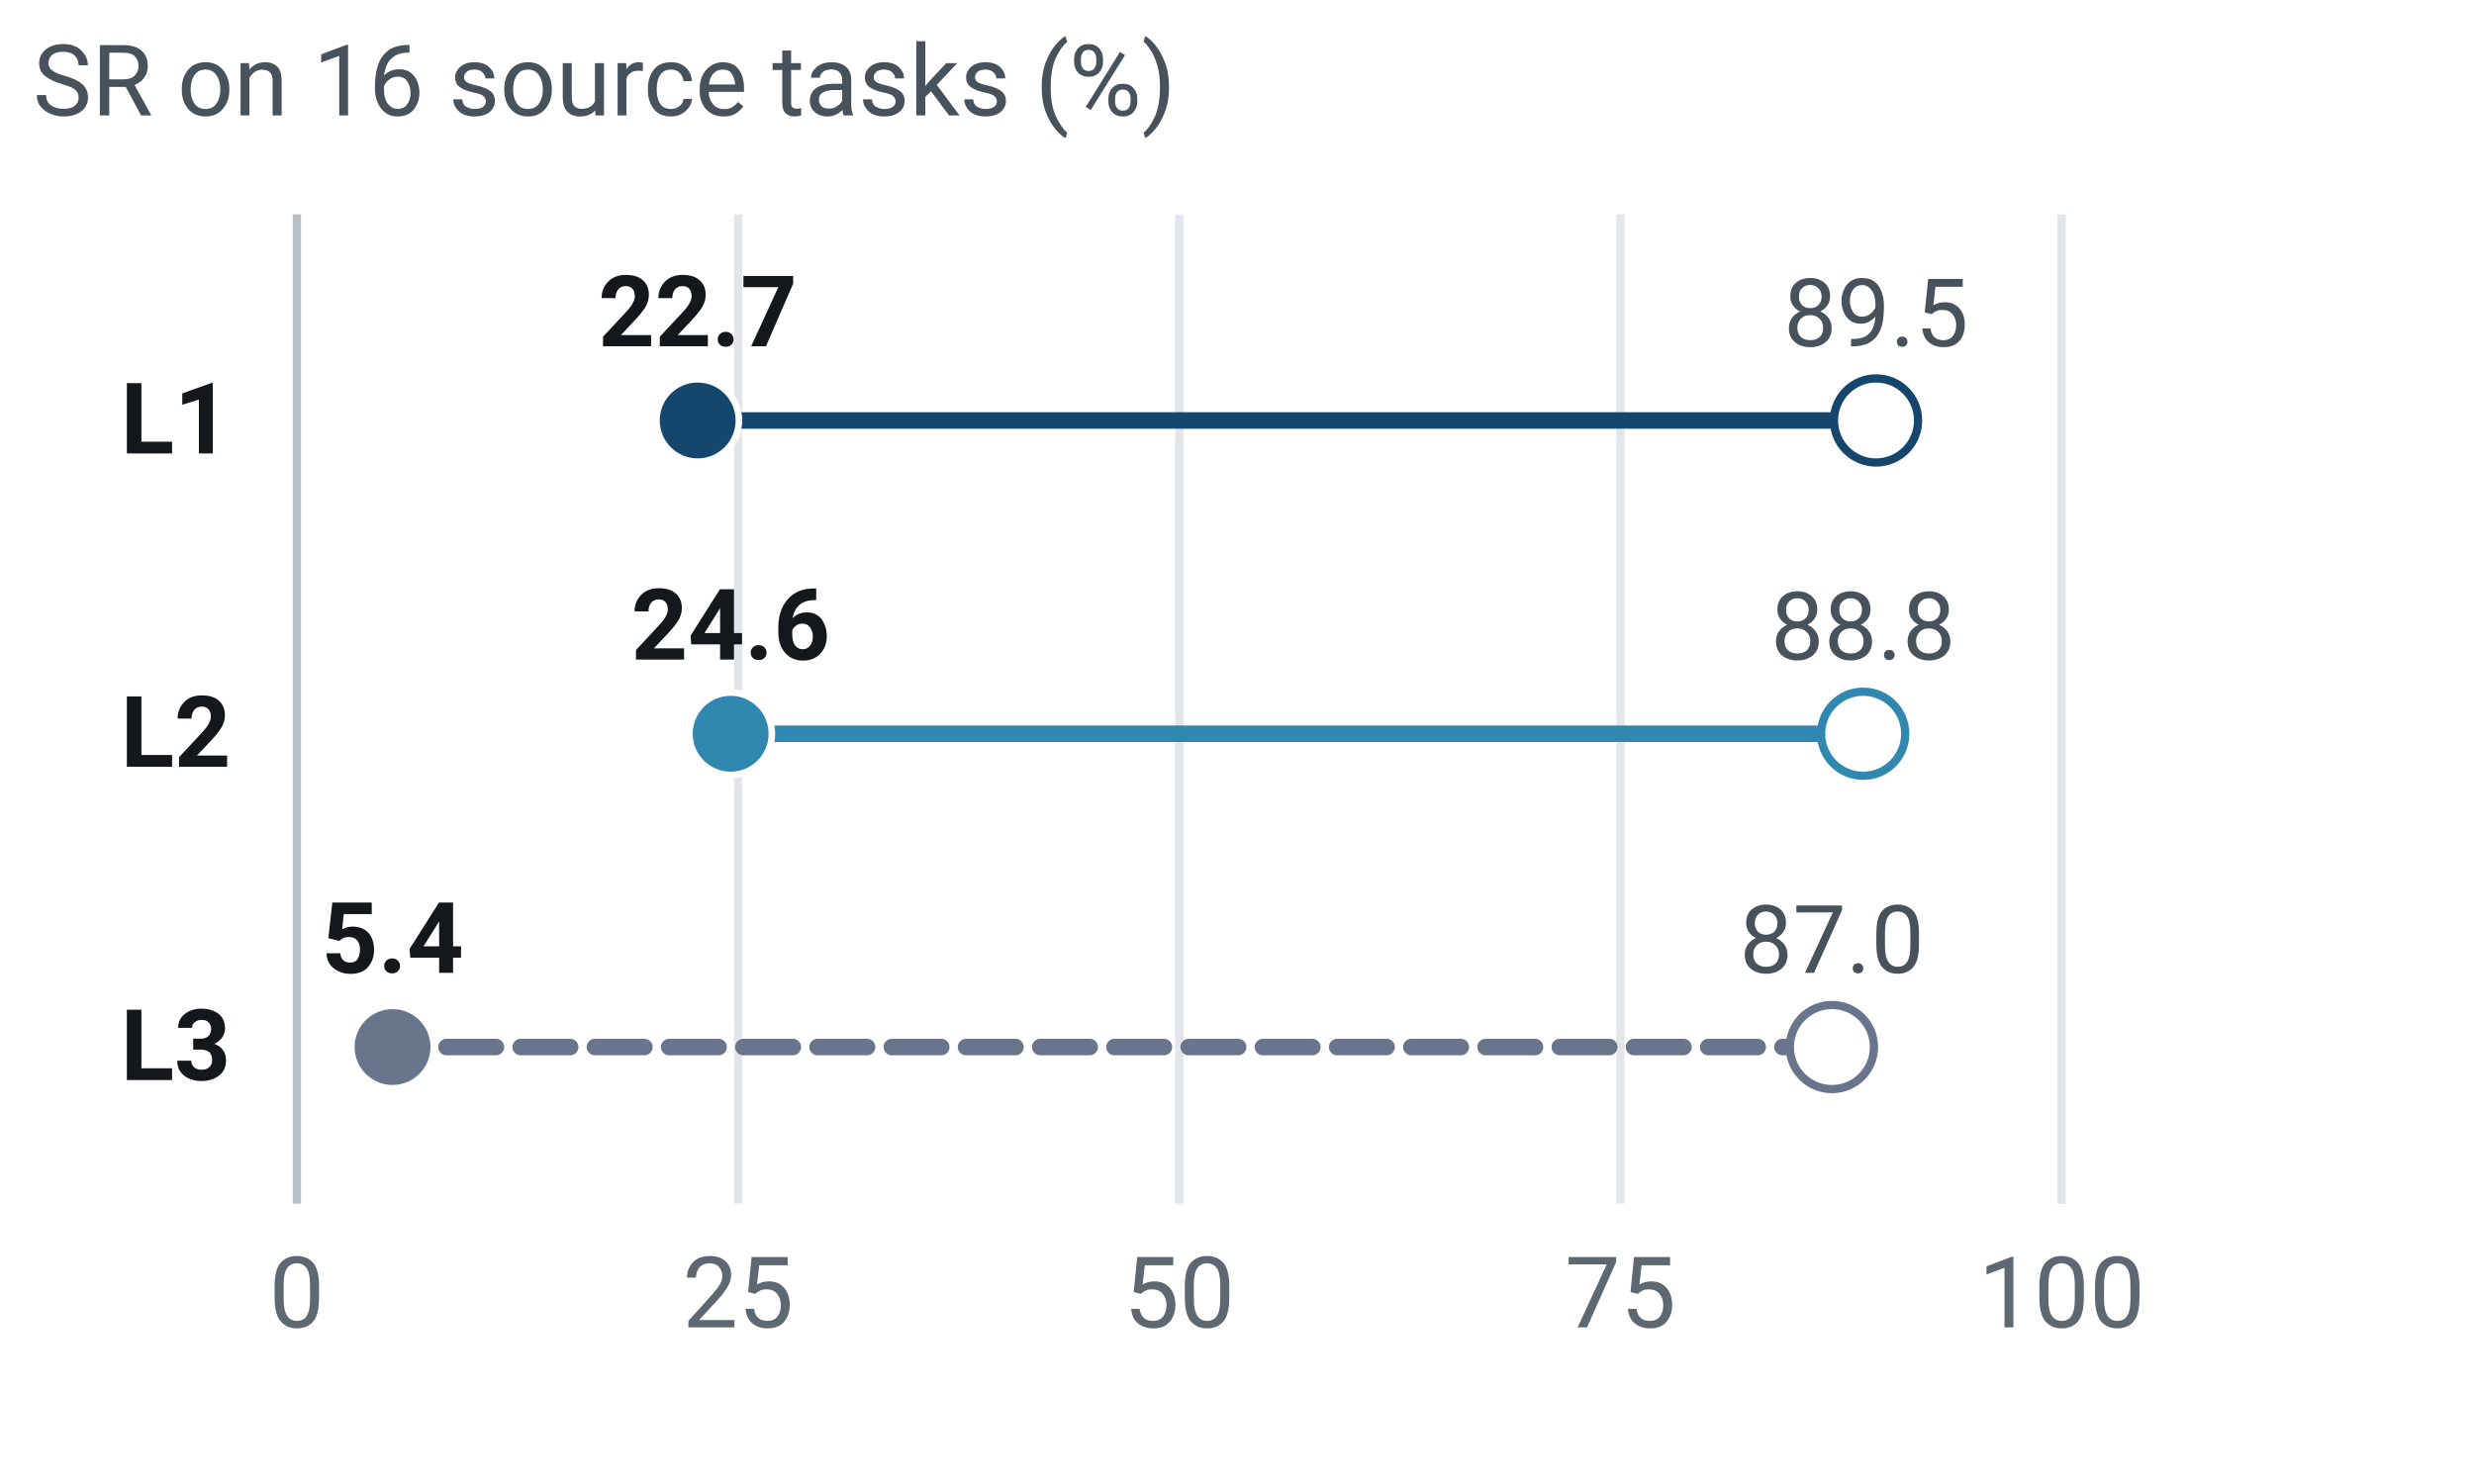
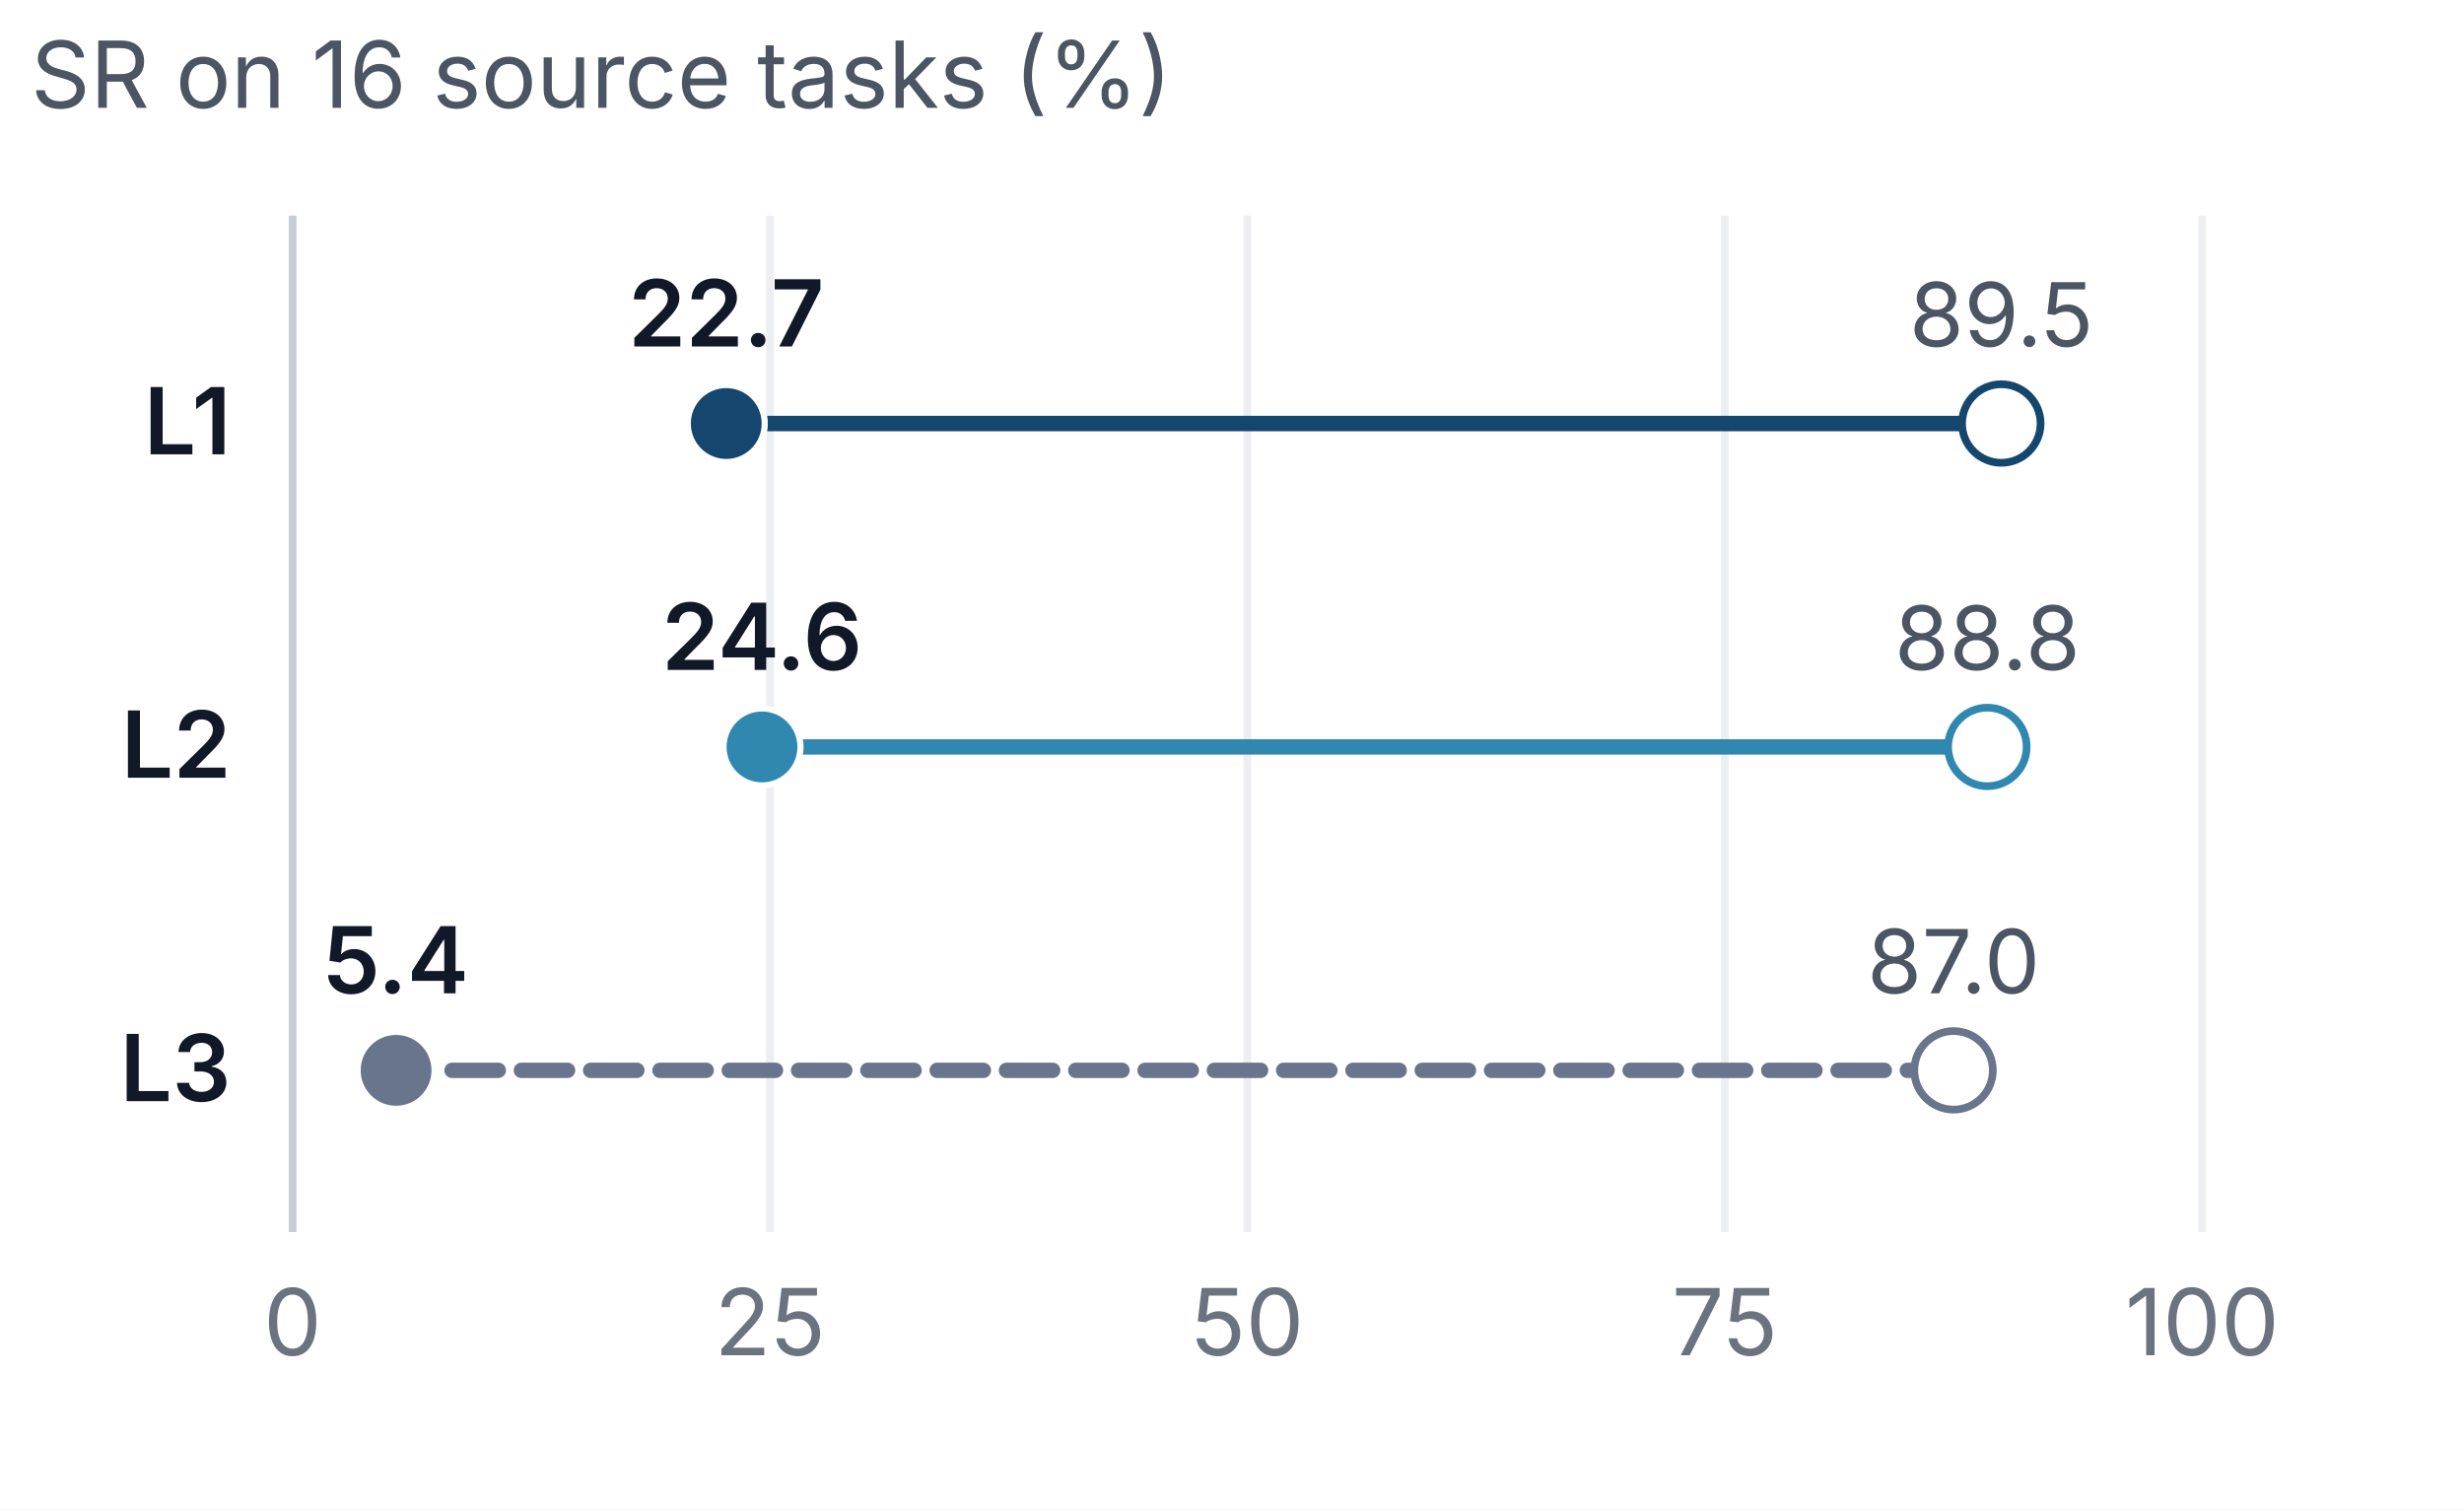
- <svg xmlns="http://www.w3.org/2000/svg" viewBox="0 0 300 180" width="300" height="180" class="chart" role="img" aria-label="Source-task success rate of pretrained editors before and after single-task adaptation without source replay, by recipe." data-chart="adapt_source">
-   <style>text{font-family:system-ui,-apple-system,'Segoe UI',Roboto,sans-serif;font-size:12px;fill:#5d6872}.tl{fill:#47525c}.dl{fill:#14181c;font-weight:600}.dl2{fill:#47525c;font-size:11.5px}.ink{fill:#14181c}.in{font-size:11.5px;font-weight:600}.on-rescue,.on-harm,.on-kept{fill:#fff}.on-fail{fill:#14181c}.grid{stroke:#e2e6ea;stroke-width:1}.grid.zero,.axis{stroke:#b7bfc7;stroke-width:1}.ref{stroke:#8c939a;stroke-width:1;stroke-dasharray:3 3}.band{fill:#8c939a;fill-opacity:.26}.region{fill:#8c939a;fill-opacity:.1}.hit{fill:transparent}.ln{fill:none;stroke-width:2;stroke-linejoin:round;stroke-linecap:round}.ln.thin{stroke-width:1.25}.ln.s-L3{stroke-dasharray:6 3}.tick{stroke-width:2}.whisk{stroke-width:1.5;stroke-opacity:.55}.err{stroke:#14181c;stroke-width:1.3}.err-bg{stroke:#fff;stroke-width:3.6;stroke-linecap:round}.pt{stroke:#fff;stroke-width:1.6;paint-order:stroke}.c-rescue{fill:#168979}.c-harm{fill:#A04C25}.c-kept{fill:#3C444C}.c-fail{fill:#8C939A}.s-rescue{stroke:#168979}.s-harm{stroke:#A04C25}.c-L1{fill:#15466E}.s-L1{stroke:#15466E}.t-L1{fill:#15466E;fill-opacity:.38}.o-L1{fill:#fff;stroke:#15466E;stroke-width:2}.c-L2{fill:#3087AF}.s-L2{stroke:#3087AF}.t-L2{fill:#3087AF;fill-opacity:.38}.o-L2{fill:#fff;stroke:#3087AF;stroke-width:2}.c-L3{fill:#69758D}.s-L3{stroke:#69758D}.t-L3{fill:#69758D;fill-opacity:.38}.o-L3{fill:#fff;stroke:#69758D;stroke-width:2}.b-L1{fill:#15466E}.b-L2{fill:#3087AF}.b-L3{fill:url(#hatch-L3) #69758D}.hatch-bg{fill:#69758D;fill-opacity:.3}.hatch-fg{fill:#69758D}.c-ink{fill:#14181c}.c-ink3{fill:#6b7782}.s-ink{stroke:#14181c}.o-ink{fill:#fff;stroke:#14181c;stroke-width:2}</style>
+ <svg xmlns="http://www.w3.org/2000/svg" viewBox="0 0 320 196" width="320" height="196" class="chart" role="img" aria-label="Source-task success rate of pretrained editors before and after single-task adaptation without source replay, by recipe." data-chart="adapt_source">
+   <style>text{font-family:'Inter Variable',Inter,system-ui,-apple-system,sans-serif;font-size:12px;fill:#6b7280}.tl{fill:#4b5563}.dl{fill:#111827;font-weight:600}.dl2{fill:#4b5563;font-size:11.5px}.ink{fill:#111827}.in{font-size:11.5px;font-weight:600}.on-rescue,.on-harm,.on-kept{fill:#fff}.on-fail{fill:#111827}.grid{stroke:#eceef1;stroke-width:1}.grid.zero,.axis{stroke:#c7cdd4;stroke-width:1}.ref{stroke:#8c939a;stroke-width:1;stroke-dasharray:3 3}.band{fill:#8c939a;fill-opacity:.22}.region{fill:#8c939a;fill-opacity:.09}.hit{fill:transparent}.ln{fill:none;stroke-width:2;stroke-linejoin:round;stroke-linecap:round}.ln.thin{stroke-width:1.25}.ln.dot{stroke-dasharray:2 3}.ln.s-L3{stroke-dasharray:6 3}.tick{stroke-width:2}.whisk{stroke-width:1.5;stroke-opacity:.55}.err{stroke:#111827;stroke-width:1.3}.err-bg{stroke:#fff;stroke-width:3.6;stroke-linecap:round}.pt{stroke:#fff;stroke-width:1.6;paint-order:stroke}.c-rescue{fill:#168979}.c-harm{fill:#A04C25}.c-kept{fill:#3C444C}.c-fail{fill:#8C939A}.s-rescue{stroke:#168979}.s-harm{stroke:#A04C25}.c-L1{fill:#15466E}.s-L1{stroke:#15466E}.t-L1{fill:#15466E;fill-opacity:.38}.o-L1{fill:#fff;stroke:#15466E;stroke-width:2}.c-L2{fill:#3087AF}.s-L2{stroke:#3087AF}.t-L2{fill:#3087AF;fill-opacity:.38}.o-L2{fill:#fff;stroke:#3087AF;stroke-width:2}.c-L3{fill:#69758D}.s-L3{stroke:#69758D}.t-L3{fill:#69758D;fill-opacity:.38}.o-L3{fill:#fff;stroke:#69758D;stroke-width:2}.b-L1{fill:#15466E}.b-L2{fill:#3087AF}.b-L3{fill:url(#hatch-L3) #69758D}.hatch-bg{fill:#69758D;fill-opacity:.3}.hatch-fg{fill:#69758D}.c-ink{fill:#111827}.c-ink3{fill:#6b7280}.s-ink{stroke:#111827}.t-ink{fill:#111827;fill-opacity:.28}.o-ink{fill:#fff;stroke:#111827;stroke-width:2}</style>
  <defs>
    <pattern id="hatch-L3" patternUnits="userSpaceOnUse" width="5" height="5" patternTransform="rotate(45)">
      <rect width="5" height="5" class="hatch-bg" />
      <rect width="2.4" height="5" class="hatch-fg" />
    </pattern>
  </defs>
-   <rect width="300" height="180" fill="#fff" />
+   <rect width="320" height="196" fill="#fff" />
  <text x="4" y="14" class="tl">SR on 16 source tasks (%)</text>
-   <line x1="36" y1="26" x2="36" y2="146" class="grid zero" />
-   <text x="36" y="161" class="t" text-anchor="middle">0</text>
-   <line x1="89.5" y1="26" x2="89.5" y2="146" class="grid" />
-   <text x="89.5" y="161" class="t" text-anchor="middle">25</text>
-   <line x1="143" y1="26" x2="143" y2="146" class="grid" />
-   <text x="143" y="161" class="t" text-anchor="middle">50</text>
-   <line x1="196.5" y1="26" x2="196.5" y2="146" class="grid" />
-   <text x="196.5" y="161" class="t" text-anchor="middle">75</text>
-   <line x1="250" y1="26" x2="250" y2="146" class="grid" />
-   <text x="250" y="161" class="t" text-anchor="middle">100</text>
-   <text x="28" y="55" class="dl" text-anchor="end">L1</text>
-   <line x1="227.49" y1="51" x2="84.6" y2="51" class="ln s-L1" />
+   <line x1="38" y1="28" x2="38" y2="160" class="grid zero" />
+   <text x="38" y="176" class="t" text-anchor="middle">0</text>
+   <line x1="100" y1="28" x2="100" y2="160" class="grid" />
+   <text x="100" y="176" class="t" text-anchor="middle">25</text>
+   <line x1="162" y1="28" x2="162" y2="160" class="grid" />
+   <text x="162" y="176" class="t" text-anchor="middle">50</text>
+   <line x1="224" y1="28" x2="224" y2="160" class="grid" />
+   <text x="224" y="176" class="t" text-anchor="middle">75</text>
+   <line x1="286" y1="28" x2="286" y2="160" class="grid" />
+   <text x="286" y="176" class="t" text-anchor="middle">100</text>
+   <text x="30" y="59" class="dl" text-anchor="end">L1</text>
+   <line x1="259.91" y1="55" x2="94.32" y2="55" class="ln s-L1" />
  <g class="mark" data-tip="89.48%|L1 · before adaptation|range over runs 85.63–93.13">
-     <circle cx="227.49" cy="51" r="4.6" class="pt o-L1" />
-     <circle cx="227.49" cy="51" r="11" class="hit" />
+     <circle cx="259.91" cy="55" r="4.6" class="pt o-L1" />
+     <circle cx="259.91" cy="55" r="12" class="hit" />
  </g>
  <g class="mark" data-tip="22.71%|L1 · after 25k updates|range over runs 11.88–33.13">
-     <circle cx="84.6" cy="51" r="4.6" class="pt c-L1" />
-     <circle cx="84.6" cy="51" r="11" class="hit" />
+     <circle cx="94.32" cy="55" r="4.6" class="pt c-L1" />
+     <circle cx="94.32" cy="55" r="12" class="hit" />
  </g>
-   <text x="237.49" y="55" class="dl2" />
-   <text x="28" y="93" class="dl" text-anchor="end">L2</text>
-   <line x1="225.93" y1="89" x2="88.6" y2="89" class="ln s-L2" />
+   <text x="30" y="101" class="dl" text-anchor="end">L2</text>
+   <line x1="258.1" y1="97" x2="98.96" y2="97" class="ln s-L2" />
  <g class="mark" data-tip="88.75%|L2 · before adaptation|range over runs 83.75–93.13">
-     <circle cx="225.93" cy="89" r="4.6" class="pt o-L2" />
-     <circle cx="225.93" cy="89" r="11" class="hit" />
+     <circle cx="258.1" cy="97" r="4.6" class="pt o-L2" />
+     <circle cx="258.1" cy="97" r="12" class="hit" />
  </g>
  <g class="mark" data-tip="24.58%|L2 · after 25k updates|range over runs 18.75–33.13">
-     <circle cx="88.6" cy="89" r="4.6" class="pt c-L2" />
-     <circle cx="88.6" cy="89" r="11" class="hit" />
+     <circle cx="98.96" cy="97" r="4.6" class="pt c-L2" />
+     <circle cx="98.96" cy="97" r="12" class="hit" />
  </g>
-   <text x="235.93" y="93" class="dl2" />
-   <text x="28" y="131" class="dl" text-anchor="end">L3</text>
-   <line x1="222.14" y1="127" x2="47.6" y2="127" class="ln s-L3" />
+   <text x="30" y="143" class="dl" text-anchor="end">L3</text>
+   <line x1="253.71" y1="139" x2="51.44" y2="139" class="ln s-L3" />
  <g class="mark" data-tip="86.98%|L3 · before adaptation|range over runs 81.88–91.88">
-     <circle cx="222.14" cy="127" r="4.6" class="pt o-L3" />
-     <circle cx="222.14" cy="127" r="11" class="hit" />
+     <circle cx="253.71" cy="139" r="4.6" class="pt o-L3" />
+     <circle cx="253.71" cy="139" r="12" class="hit" />
  </g>
  <g class="mark" data-tip="5.42%|L3 · after 25k updates|range over runs 3.13–8.13">
-     <circle cx="47.6" cy="127" r="4.6" class="pt c-L3" />
-     <circle cx="47.6" cy="127" r="11" class="hit" />
+     <circle cx="51.44" cy="139" r="4.6" class="pt c-L3" />
+     <circle cx="51.44" cy="139" r="12" class="hit" />
  </g>
-   <text x="232.14" y="131" class="dl2" />
-   <text x="84.6" y="42" class="dl" text-anchor="middle">22.7</text>
-   <text x="227.49" y="42" class="dl2" text-anchor="middle">89.5</text>
-   <text x="88.6" y="80" class="dl" text-anchor="middle">24.6</text>
-   <text x="225.93" y="80" class="dl2" text-anchor="middle">88.8</text>
-   <text x="47.6" y="118" class="dl" text-anchor="middle">5.4</text>
-   <text x="222.14" y="118" class="dl2" text-anchor="middle">87.0</text>
+   <text x="94.32" y="45" class="dl" text-anchor="middle">22.7</text>
+   <text x="259.91" y="45" class="dl2" text-anchor="middle">89.5</text>
+   <text x="98.96" y="87" class="dl" text-anchor="middle">24.6</text>
+   <text x="258.1" y="87" class="dl2" text-anchor="middle">88.8</text>
+   <text x="51.44" y="129" class="dl" text-anchor="middle">5.4</text>
+   <text x="253.71" y="129" class="dl2" text-anchor="middle">87.0</text>
</svg>
